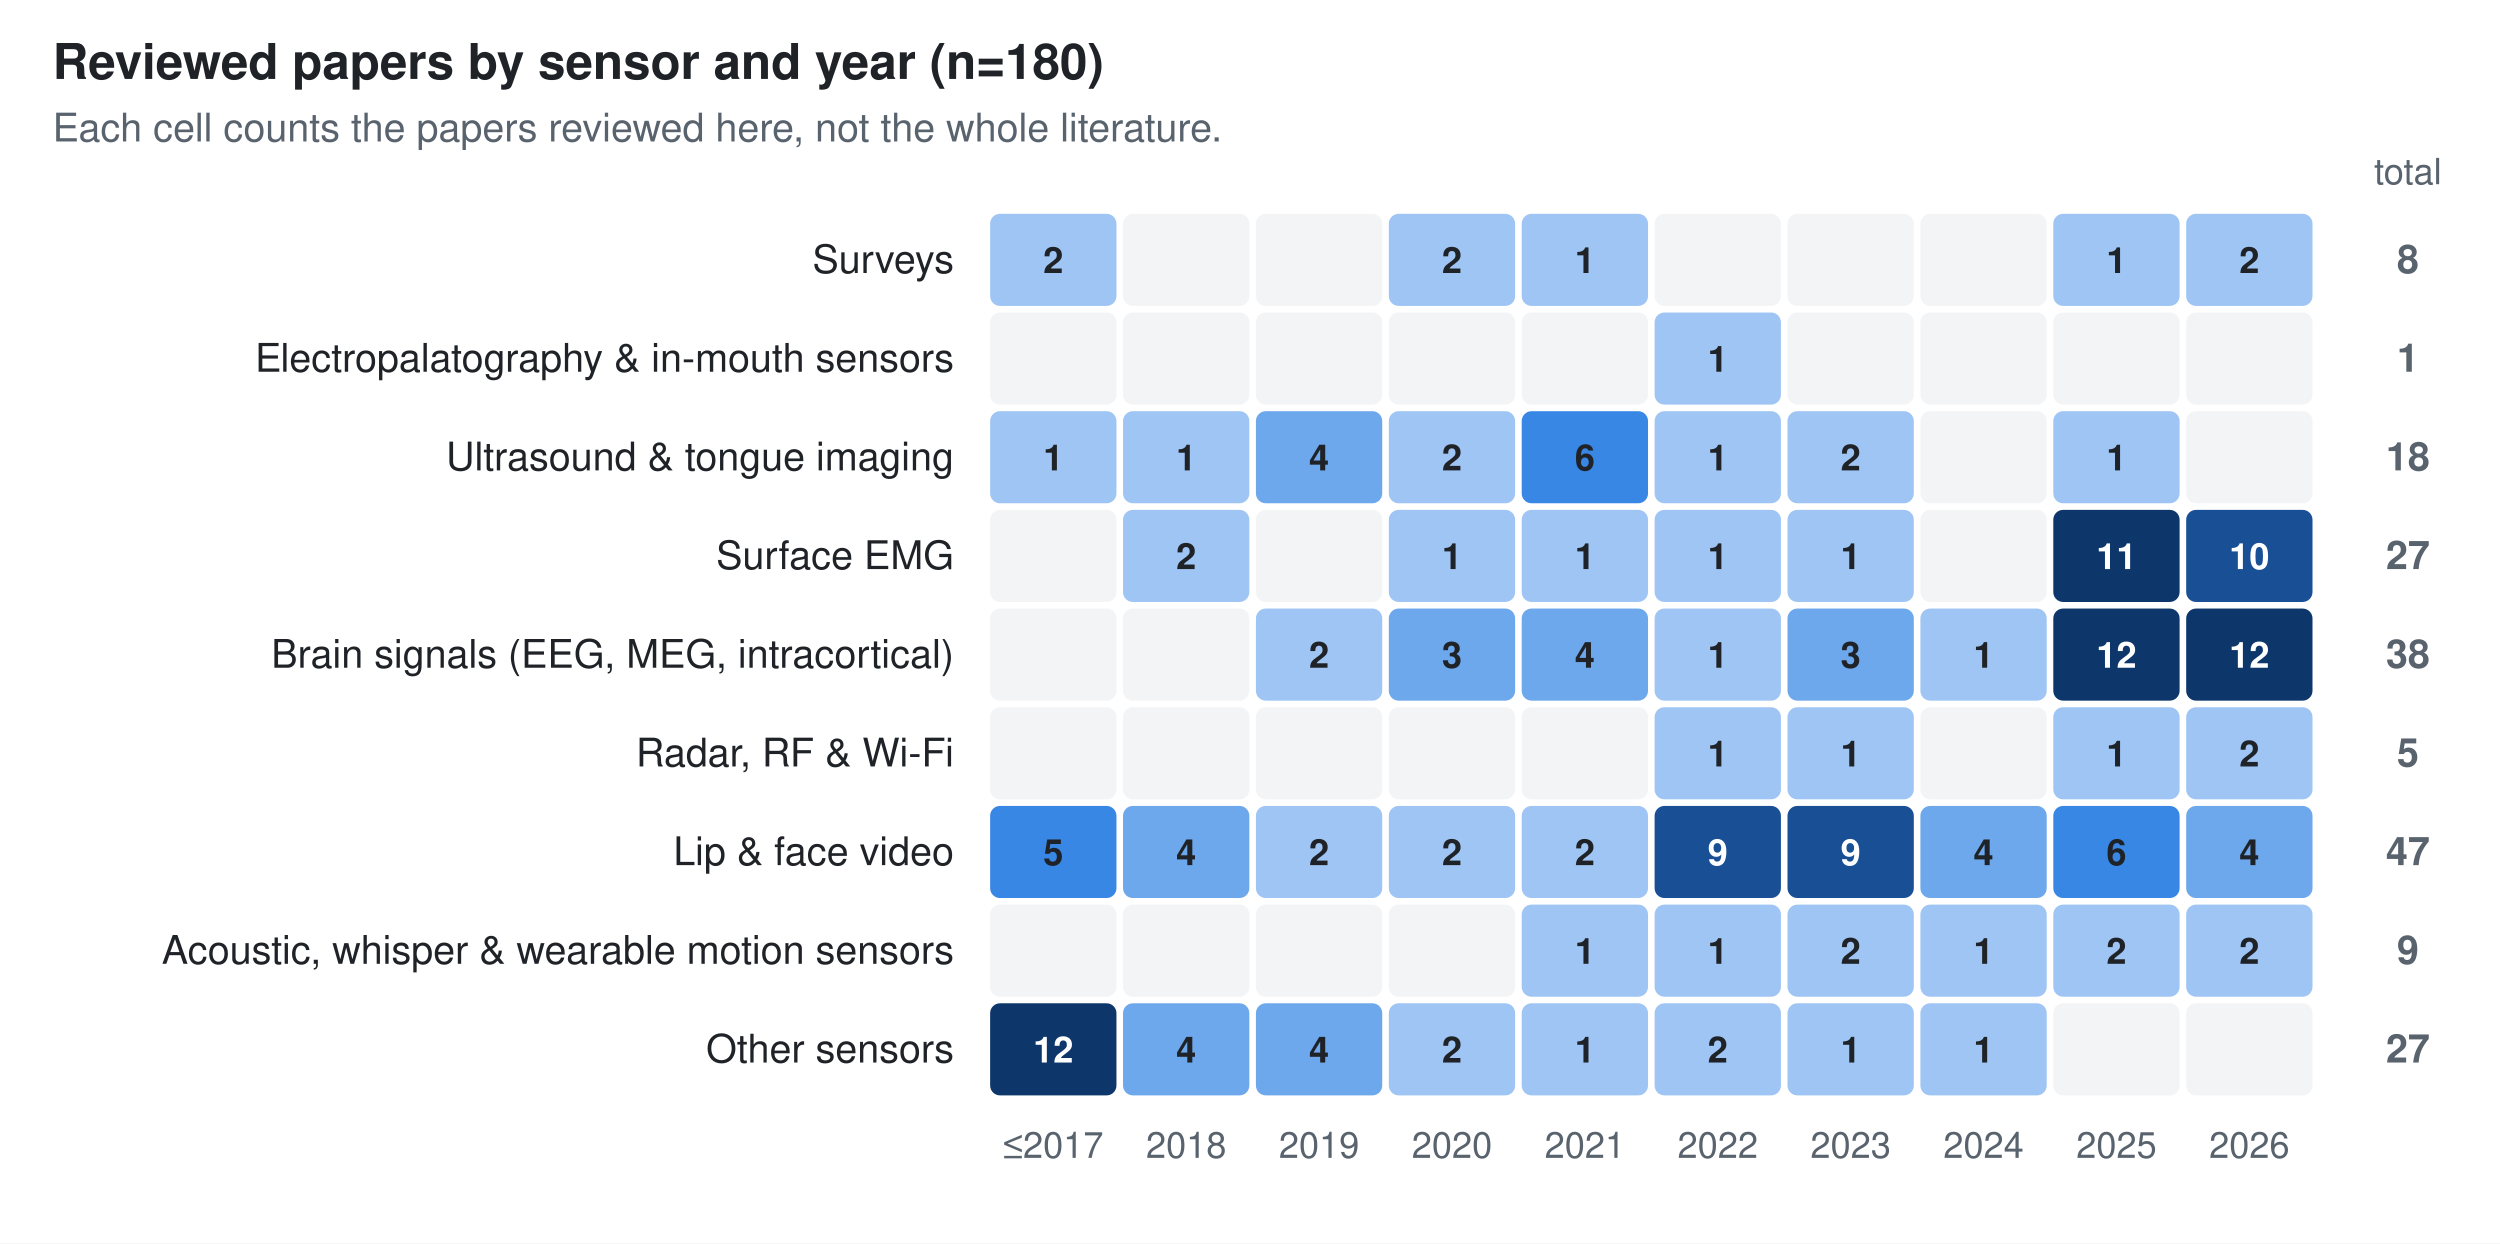
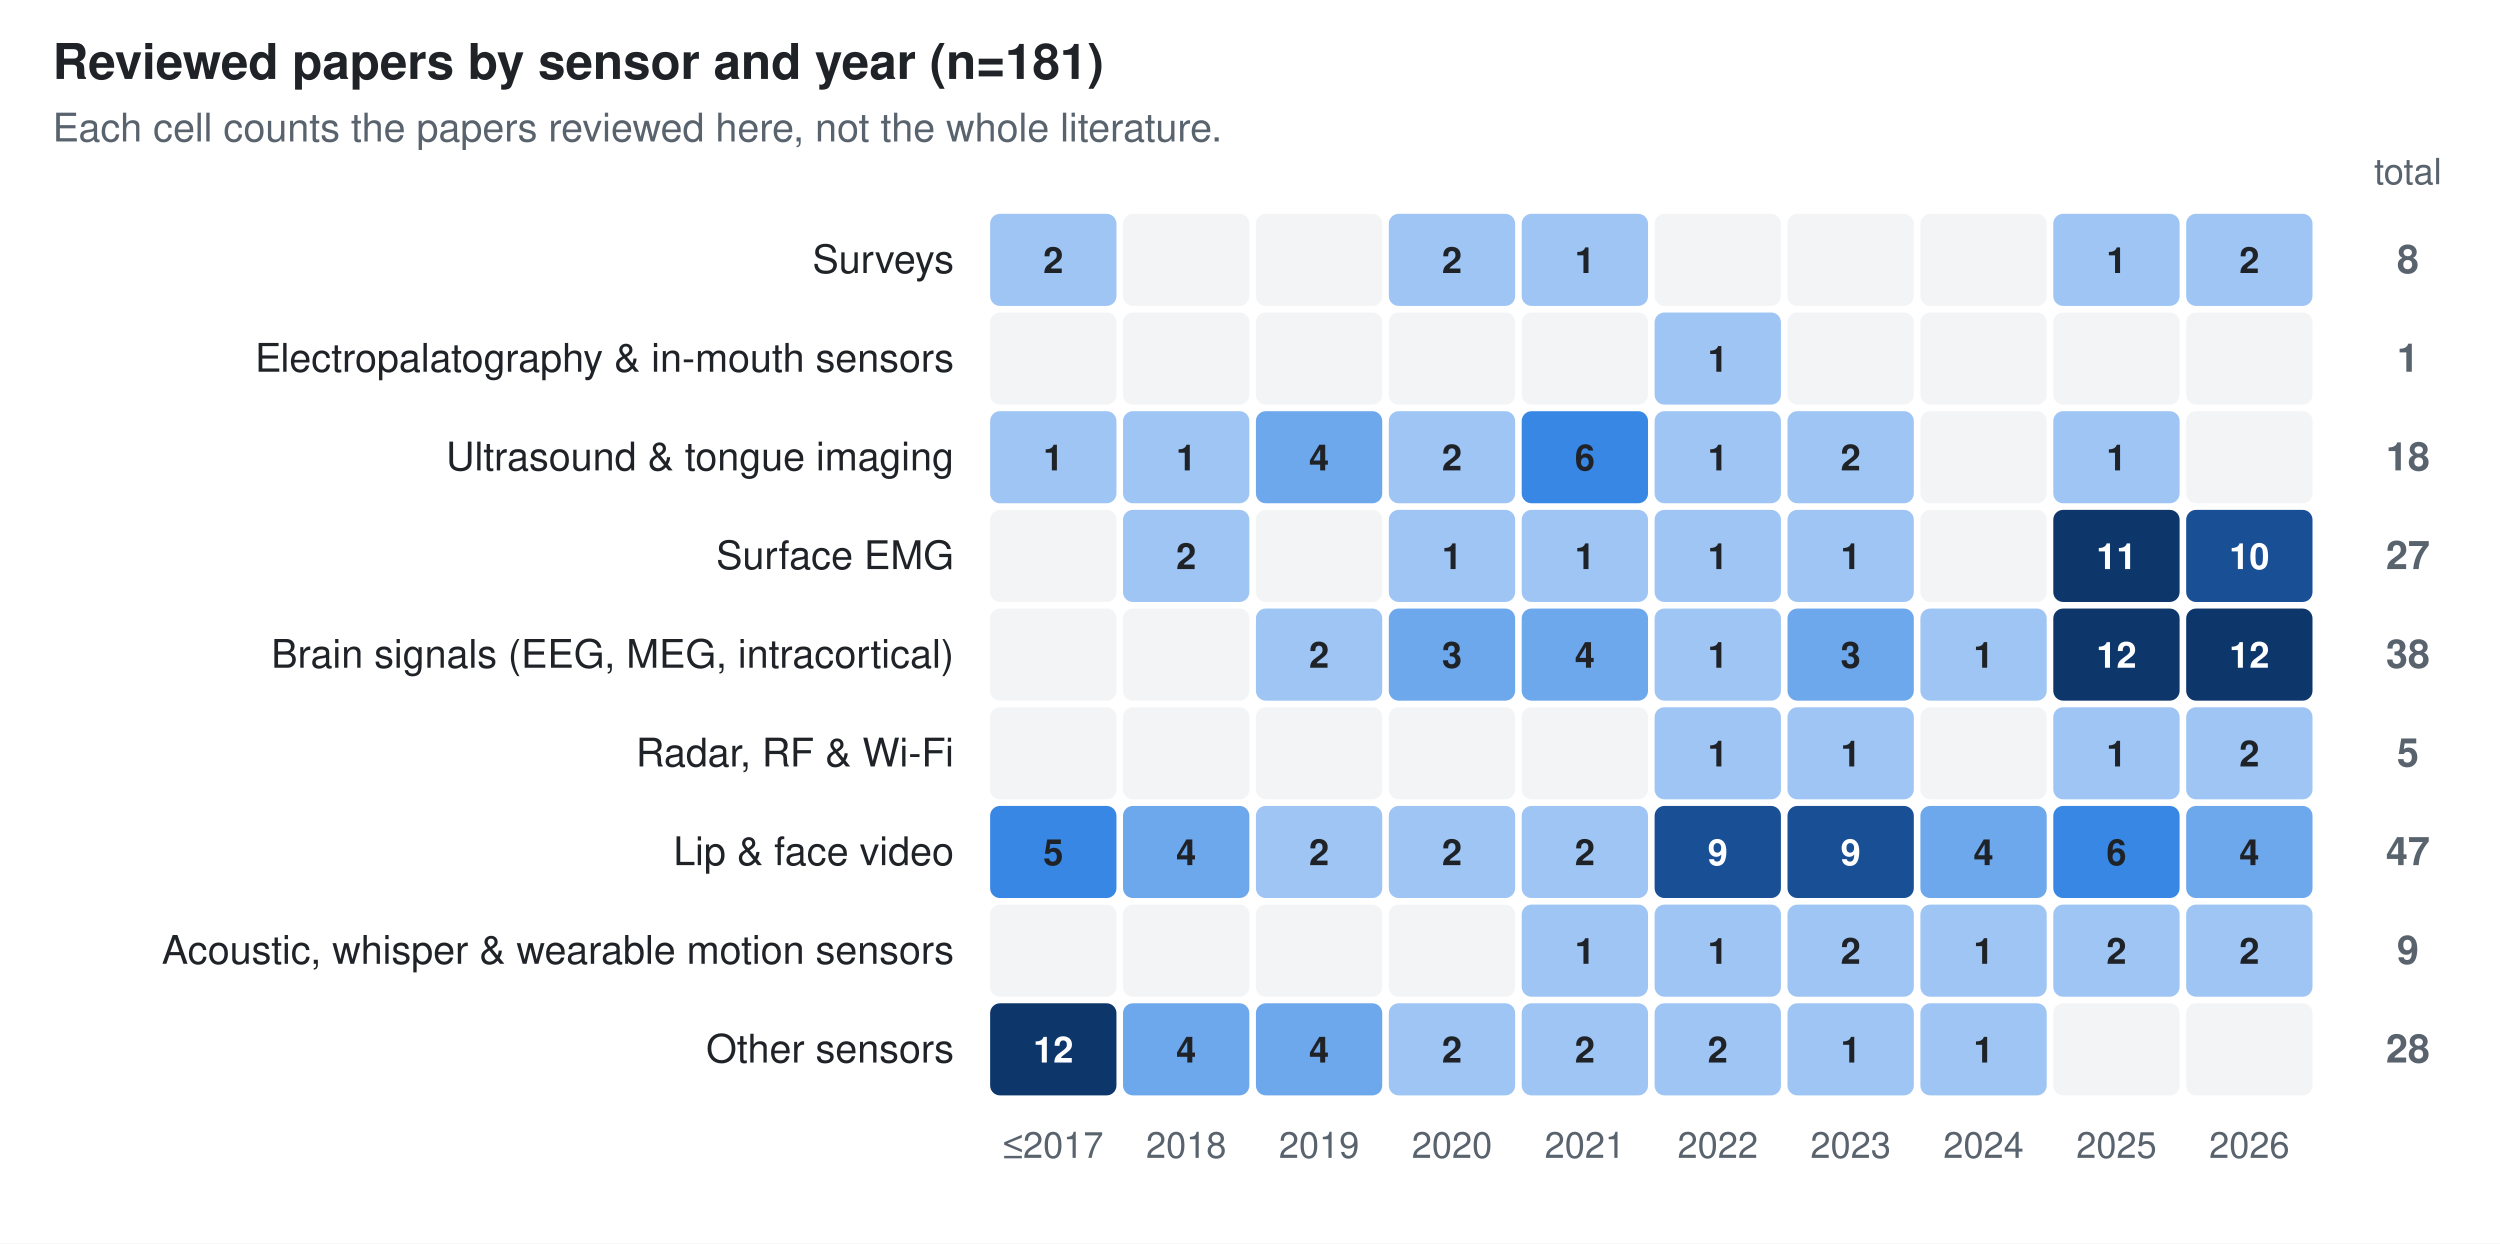
- <svg xmlns="http://www.w3.org/2000/svg" width="760" height="378" viewBox="0 0 760 378" font-family="-apple-system, BlinkMacSystemFont, 'Segoe UI', Helvetica, Arial, sans-serif" role="img" aria-label="Reviewed papers by sensor and year (n=180)">
+ <svg xmlns="http://www.w3.org/2000/svg" width="760" height="378" viewBox="0 0 760 378" font-family="-apple-system, BlinkMacSystemFont, 'Segoe UI', Helvetica, Arial, sans-serif" role="img" aria-label="Reviewed papers by sensor and year (n=181)">
  <rect width="760" height="378" fill="#ffffff" />
-   <text x="16.0" y="24.0" font-size="15" fill="#1f2328" text-anchor="start" font-weight="600">Reviewed papers by sensor and year (n=180)</text>
+   <text x="16.0" y="24.0" font-size="15" fill="#1f2328" text-anchor="start" font-weight="600">Reviewed papers by sensor and year (n=181)</text>
  <text x="16.0" y="43.0" font-size="12" fill="#59636e" text-anchor="start">Each cell counts the papers reviewed here, not the whole literature.</text>
  <text x="320.2" y="352.0" font-size="11" fill="#59636e" text-anchor="middle">≤2017</text>
  <text x="360.6" y="352.0" font-size="11" fill="#59636e" text-anchor="middle">2018</text>
  <text x="401.0" y="352.0" font-size="11" fill="#59636e" text-anchor="middle">2019</text>
  <text x="441.4" y="352.0" font-size="11" fill="#59636e" text-anchor="middle">2020</text>
  <text x="481.8" y="352.0" font-size="11" fill="#59636e" text-anchor="middle">2021</text>
  <text x="522.2" y="352.0" font-size="11" fill="#59636e" text-anchor="middle">2022</text>
  <text x="562.6" y="352.0" font-size="11" fill="#59636e" text-anchor="middle">2023</text>
  <text x="603.0" y="352.0" font-size="11" fill="#59636e" text-anchor="middle">2024</text>
  <text x="643.4" y="352.0" font-size="11" fill="#59636e" text-anchor="middle">2025</text>
  <text x="683.8" y="352.0" font-size="11" fill="#59636e" text-anchor="middle">2026</text>
  <text x="732.0" y="56.0" font-size="11" fill="#59636e" text-anchor="middle">total</text>
  <text x="290.0" y="83.0" font-size="12" fill="#1f2328" text-anchor="end">Surveys</text>
  <rect x="301.0" y="65.0" width="38.4" height="28.0" rx="3" fill="#9ec5f4" />
  <text x="320.2" y="83.0" font-size="11" fill="#1f2328" text-anchor="middle" font-weight="600">2</text>
  <rect x="341.4" y="65.0" width="38.4" height="28.0" rx="3" fill="#f3f4f6" />
  <rect x="381.8" y="65.0" width="38.4" height="28.0" rx="3" fill="#f3f4f6" />
  <rect x="422.2" y="65.0" width="38.4" height="28.0" rx="3" fill="#9ec5f4" />
  <text x="441.4" y="83.0" font-size="11" fill="#1f2328" text-anchor="middle" font-weight="600">2</text>
  <rect x="462.6" y="65.0" width="38.4" height="28.0" rx="3" fill="#9ec5f4" />
  <text x="481.8" y="83.0" font-size="11" fill="#1f2328" text-anchor="middle" font-weight="600">1</text>
  <rect x="503.0" y="65.0" width="38.4" height="28.0" rx="3" fill="#f3f4f6" />
  <rect x="543.4" y="65.0" width="38.4" height="28.0" rx="3" fill="#f3f4f6" />
  <rect x="583.8" y="65.0" width="38.4" height="28.0" rx="3" fill="#f3f4f6" />
  <rect x="624.2" y="65.0" width="38.4" height="28.0" rx="3" fill="#9ec5f4" />
  <text x="643.4" y="83.0" font-size="11" fill="#1f2328" text-anchor="middle" font-weight="600">1</text>
  <rect x="664.6" y="65.0" width="38.4" height="28.0" rx="3" fill="#9ec5f4" />
  <text x="683.8" y="83.0" font-size="11" fill="#1f2328" text-anchor="middle" font-weight="600">2</text>
  <text x="732.0" y="83.0" font-size="12" fill="#59636e" text-anchor="middle" font-weight="600">8</text>
  <text x="290.0" y="113.0" font-size="12" fill="#1f2328" text-anchor="end">Electropalatography &amp; in-mouth sensors</text>
  <rect x="301.0" y="95.0" width="38.4" height="28.0" rx="3" fill="#f3f4f6" />
  <rect x="341.4" y="95.0" width="38.4" height="28.0" rx="3" fill="#f3f4f6" />
  <rect x="381.8" y="95.0" width="38.4" height="28.0" rx="3" fill="#f3f4f6" />
  <rect x="422.2" y="95.0" width="38.4" height="28.0" rx="3" fill="#f3f4f6" />
  <rect x="462.6" y="95.0" width="38.4" height="28.0" rx="3" fill="#f3f4f6" />
  <rect x="503.0" y="95.0" width="38.4" height="28.0" rx="3" fill="#9ec5f4" />
  <text x="522.2" y="113.0" font-size="11" fill="#1f2328" text-anchor="middle" font-weight="600">1</text>
  <rect x="543.4" y="95.0" width="38.4" height="28.0" rx="3" fill="#f3f4f6" />
  <rect x="583.8" y="95.0" width="38.4" height="28.0" rx="3" fill="#f3f4f6" />
  <rect x="624.2" y="95.0" width="38.4" height="28.0" rx="3" fill="#f3f4f6" />
  <rect x="664.6" y="95.0" width="38.4" height="28.0" rx="3" fill="#f3f4f6" />
  <text x="732.0" y="113.0" font-size="12" fill="#59636e" text-anchor="middle" font-weight="600">1</text>
  <text x="290.0" y="143.0" font-size="12" fill="#1f2328" text-anchor="end">Ultrasound &amp; tongue imaging</text>
  <rect x="301.0" y="125.0" width="38.4" height="28.0" rx="3" fill="#9ec5f4" />
  <text x="320.2" y="143.0" font-size="11" fill="#1f2328" text-anchor="middle" font-weight="600">1</text>
  <rect x="341.4" y="125.0" width="38.4" height="28.0" rx="3" fill="#9ec5f4" />
  <text x="360.6" y="143.0" font-size="11" fill="#1f2328" text-anchor="middle" font-weight="600">1</text>
  <rect x="381.8" y="125.0" width="38.4" height="28.0" rx="3" fill="#6da7ec" />
  <text x="401.0" y="143.0" font-size="11" fill="#1f2328" text-anchor="middle" font-weight="600">4</text>
  <rect x="422.2" y="125.0" width="38.4" height="28.0" rx="3" fill="#9ec5f4" />
  <text x="441.4" y="143.0" font-size="11" fill="#1f2328" text-anchor="middle" font-weight="600">2</text>
  <rect x="462.6" y="125.0" width="38.4" height="28.0" rx="3" fill="#3987e5" />
  <text x="481.8" y="143.0" font-size="11" fill="#1f2328" text-anchor="middle" font-weight="600">6</text>
  <rect x="503.0" y="125.0" width="38.4" height="28.0" rx="3" fill="#9ec5f4" />
  <text x="522.2" y="143.0" font-size="11" fill="#1f2328" text-anchor="middle" font-weight="600">1</text>
  <rect x="543.4" y="125.0" width="38.4" height="28.0" rx="3" fill="#9ec5f4" />
  <text x="562.6" y="143.0" font-size="11" fill="#1f2328" text-anchor="middle" font-weight="600">2</text>
  <rect x="583.8" y="125.0" width="38.4" height="28.0" rx="3" fill="#f3f4f6" />
  <rect x="624.2" y="125.0" width="38.4" height="28.0" rx="3" fill="#9ec5f4" />
  <text x="643.4" y="143.0" font-size="11" fill="#1f2328" text-anchor="middle" font-weight="600">1</text>
  <rect x="664.6" y="125.0" width="38.4" height="28.0" rx="3" fill="#f3f4f6" />
  <text x="732.0" y="143.0" font-size="12" fill="#59636e" text-anchor="middle" font-weight="600">18</text>
  <text x="290.0" y="173.0" font-size="12" fill="#1f2328" text-anchor="end">Surface EMG</text>
  <rect x="301.0" y="155.0" width="38.4" height="28.0" rx="3" fill="#f3f4f6" />
  <rect x="341.4" y="155.0" width="38.4" height="28.0" rx="3" fill="#9ec5f4" />
  <text x="360.6" y="173.0" font-size="11" fill="#1f2328" text-anchor="middle" font-weight="600">2</text>
  <rect x="381.8" y="155.0" width="38.4" height="28.0" rx="3" fill="#f3f4f6" />
  <rect x="422.2" y="155.0" width="38.4" height="28.0" rx="3" fill="#9ec5f4" />
  <text x="441.4" y="173.0" font-size="11" fill="#1f2328" text-anchor="middle" font-weight="600">1</text>
  <rect x="462.6" y="155.0" width="38.4" height="28.0" rx="3" fill="#9ec5f4" />
  <text x="481.8" y="173.0" font-size="11" fill="#1f2328" text-anchor="middle" font-weight="600">1</text>
  <rect x="503.0" y="155.0" width="38.4" height="28.0" rx="3" fill="#9ec5f4" />
  <text x="522.2" y="173.0" font-size="11" fill="#1f2328" text-anchor="middle" font-weight="600">1</text>
  <rect x="543.4" y="155.0" width="38.4" height="28.0" rx="3" fill="#9ec5f4" />
  <text x="562.6" y="173.0" font-size="11" fill="#1f2328" text-anchor="middle" font-weight="600">1</text>
  <rect x="583.8" y="155.0" width="38.4" height="28.0" rx="3" fill="#f3f4f6" />
  <rect x="624.2" y="155.0" width="38.4" height="28.0" rx="3" fill="#0d366b" />
  <text x="643.4" y="173.0" font-size="11" fill="#ffffff" text-anchor="middle" font-weight="600">11</text>
  <rect x="664.6" y="155.0" width="38.4" height="28.0" rx="3" fill="#184f95" />
  <text x="683.8" y="173.0" font-size="11" fill="#ffffff" text-anchor="middle" font-weight="600">10</text>
  <text x="732.0" y="173.0" font-size="12" fill="#59636e" text-anchor="middle" font-weight="600">27</text>
  <text x="290.0" y="203.0" font-size="12" fill="#1f2328" text-anchor="end">Brain signals (EEG, MEG, intracortical)</text>
  <rect x="301.0" y="185.0" width="38.4" height="28.0" rx="3" fill="#f3f4f6" />
  <rect x="341.4" y="185.0" width="38.4" height="28.0" rx="3" fill="#f3f4f6" />
  <rect x="381.8" y="185.0" width="38.4" height="28.0" rx="3" fill="#9ec5f4" />
  <text x="401.0" y="203.0" font-size="11" fill="#1f2328" text-anchor="middle" font-weight="600">2</text>
  <rect x="422.2" y="185.0" width="38.4" height="28.0" rx="3" fill="#6da7ec" />
  <text x="441.4" y="203.0" font-size="11" fill="#1f2328" text-anchor="middle" font-weight="600">3</text>
  <rect x="462.6" y="185.0" width="38.4" height="28.0" rx="3" fill="#6da7ec" />
  <text x="481.8" y="203.0" font-size="11" fill="#1f2328" text-anchor="middle" font-weight="600">4</text>
  <rect x="503.0" y="185.0" width="38.4" height="28.0" rx="3" fill="#9ec5f4" />
  <text x="522.2" y="203.0" font-size="11" fill="#1f2328" text-anchor="middle" font-weight="600">1</text>
  <rect x="543.4" y="185.0" width="38.4" height="28.0" rx="3" fill="#6da7ec" />
  <text x="562.6" y="203.0" font-size="11" fill="#1f2328" text-anchor="middle" font-weight="600">3</text>
  <rect x="583.8" y="185.0" width="38.4" height="28.0" rx="3" fill="#9ec5f4" />
  <text x="603.0" y="203.0" font-size="11" fill="#1f2328" text-anchor="middle" font-weight="600">1</text>
  <rect x="624.2" y="185.0" width="38.4" height="28.0" rx="3" fill="#0d366b" />
  <text x="643.4" y="203.0" font-size="11" fill="#ffffff" text-anchor="middle" font-weight="600">12</text>
  <rect x="664.6" y="185.0" width="38.4" height="28.0" rx="3" fill="#0d366b" />
  <text x="683.8" y="203.0" font-size="11" fill="#ffffff" text-anchor="middle" font-weight="600">12</text>
  <text x="732.0" y="203.0" font-size="12" fill="#59636e" text-anchor="middle" font-weight="600">38</text>
  <text x="290.0" y="233.0" font-size="12" fill="#1f2328" text-anchor="end">Radar, RF &amp; Wi-Fi</text>
  <rect x="301.0" y="215.0" width="38.4" height="28.0" rx="3" fill="#f3f4f6" />
  <rect x="341.4" y="215.0" width="38.4" height="28.0" rx="3" fill="#f3f4f6" />
  <rect x="381.8" y="215.0" width="38.4" height="28.0" rx="3" fill="#f3f4f6" />
  <rect x="422.2" y="215.0" width="38.4" height="28.0" rx="3" fill="#f3f4f6" />
  <rect x="462.6" y="215.0" width="38.4" height="28.0" rx="3" fill="#f3f4f6" />
  <rect x="503.0" y="215.0" width="38.4" height="28.0" rx="3" fill="#9ec5f4" />
  <text x="522.2" y="233.0" font-size="11" fill="#1f2328" text-anchor="middle" font-weight="600">1</text>
  <rect x="543.4" y="215.0" width="38.4" height="28.0" rx="3" fill="#9ec5f4" />
  <text x="562.6" y="233.0" font-size="11" fill="#1f2328" text-anchor="middle" font-weight="600">1</text>
  <rect x="583.8" y="215.0" width="38.4" height="28.0" rx="3" fill="#f3f4f6" />
  <rect x="624.2" y="215.0" width="38.4" height="28.0" rx="3" fill="#9ec5f4" />
  <text x="643.4" y="233.0" font-size="11" fill="#1f2328" text-anchor="middle" font-weight="600">1</text>
  <rect x="664.6" y="215.0" width="38.4" height="28.0" rx="3" fill="#9ec5f4" />
  <text x="683.8" y="233.0" font-size="11" fill="#1f2328" text-anchor="middle" font-weight="600">2</text>
  <text x="732.0" y="233.0" font-size="12" fill="#59636e" text-anchor="middle" font-weight="600">5</text>
  <text x="290.0" y="263.0" font-size="12" fill="#1f2328" text-anchor="end">Lip &amp; face video</text>
  <rect x="301.0" y="245.0" width="38.4" height="28.0" rx="3" fill="#3987e5" />
  <text x="320.2" y="263.0" font-size="11" fill="#1f2328" text-anchor="middle" font-weight="600">5</text>
  <rect x="341.4" y="245.0" width="38.4" height="28.0" rx="3" fill="#6da7ec" />
  <text x="360.6" y="263.0" font-size="11" fill="#1f2328" text-anchor="middle" font-weight="600">4</text>
  <rect x="381.8" y="245.0" width="38.4" height="28.0" rx="3" fill="#9ec5f4" />
  <text x="401.0" y="263.0" font-size="11" fill="#1f2328" text-anchor="middle" font-weight="600">2</text>
  <rect x="422.2" y="245.0" width="38.4" height="28.0" rx="3" fill="#9ec5f4" />
  <text x="441.4" y="263.0" font-size="11" fill="#1f2328" text-anchor="middle" font-weight="600">2</text>
  <rect x="462.6" y="245.0" width="38.4" height="28.0" rx="3" fill="#9ec5f4" />
  <text x="481.8" y="263.0" font-size="11" fill="#1f2328" text-anchor="middle" font-weight="600">2</text>
  <rect x="503.0" y="245.0" width="38.4" height="28.0" rx="3" fill="#184f95" />
  <text x="522.2" y="263.0" font-size="11" fill="#ffffff" text-anchor="middle" font-weight="600">9</text>
  <rect x="543.4" y="245.0" width="38.4" height="28.0" rx="3" fill="#184f95" />
  <text x="562.6" y="263.0" font-size="11" fill="#ffffff" text-anchor="middle" font-weight="600">9</text>
  <rect x="583.8" y="245.0" width="38.4" height="28.0" rx="3" fill="#6da7ec" />
  <text x="603.0" y="263.0" font-size="11" fill="#1f2328" text-anchor="middle" font-weight="600">4</text>
  <rect x="624.2" y="245.0" width="38.4" height="28.0" rx="3" fill="#3987e5" />
  <text x="643.4" y="263.0" font-size="11" fill="#1f2328" text-anchor="middle" font-weight="600">6</text>
  <rect x="664.6" y="245.0" width="38.4" height="28.0" rx="3" fill="#6da7ec" />
  <text x="683.8" y="263.0" font-size="11" fill="#1f2328" text-anchor="middle" font-weight="600">4</text>
  <text x="732.0" y="263.0" font-size="12" fill="#59636e" text-anchor="middle" font-weight="600">47</text>
  <text x="290.0" y="293.0" font-size="12" fill="#1f2328" text-anchor="end">Acoustic, whisper &amp; wearable motion sensors</text>
  <rect x="301.0" y="275.0" width="38.4" height="28.0" rx="3" fill="#f3f4f6" />
  <rect x="341.4" y="275.0" width="38.4" height="28.0" rx="3" fill="#f3f4f6" />
  <rect x="381.8" y="275.0" width="38.4" height="28.0" rx="3" fill="#f3f4f6" />
  <rect x="422.2" y="275.0" width="38.4" height="28.0" rx="3" fill="#f3f4f6" />
  <rect x="462.6" y="275.0" width="38.4" height="28.0" rx="3" fill="#9ec5f4" />
  <text x="481.8" y="293.0" font-size="11" fill="#1f2328" text-anchor="middle" font-weight="600">1</text>
  <rect x="503.0" y="275.0" width="38.4" height="28.0" rx="3" fill="#9ec5f4" />
  <text x="522.2" y="293.0" font-size="11" fill="#1f2328" text-anchor="middle" font-weight="600">1</text>
  <rect x="543.4" y="275.0" width="38.4" height="28.0" rx="3" fill="#9ec5f4" />
  <text x="562.6" y="293.0" font-size="11" fill="#1f2328" text-anchor="middle" font-weight="600">2</text>
  <rect x="583.8" y="275.0" width="38.4" height="28.0" rx="3" fill="#9ec5f4" />
  <text x="603.0" y="293.0" font-size="11" fill="#1f2328" text-anchor="middle" font-weight="600">1</text>
  <rect x="624.2" y="275.0" width="38.4" height="28.0" rx="3" fill="#9ec5f4" />
  <text x="643.4" y="293.0" font-size="11" fill="#1f2328" text-anchor="middle" font-weight="600">2</text>
  <rect x="664.6" y="275.0" width="38.4" height="28.0" rx="3" fill="#9ec5f4" />
  <text x="683.8" y="293.0" font-size="11" fill="#1f2328" text-anchor="middle" font-weight="600">2</text>
  <text x="732.0" y="293.0" font-size="12" fill="#59636e" text-anchor="middle" font-weight="600">9</text>
  <text x="290.0" y="323.0" font-size="12" fill="#1f2328" text-anchor="end">Other sensors</text>
  <rect x="301.0" y="305.0" width="38.4" height="28.0" rx="3" fill="#0d366b" />
  <text x="320.2" y="323.0" font-size="11" fill="#ffffff" text-anchor="middle" font-weight="600">12</text>
  <rect x="341.4" y="305.0" width="38.4" height="28.0" rx="3" fill="#6da7ec" />
  <text x="360.6" y="323.0" font-size="11" fill="#1f2328" text-anchor="middle" font-weight="600">4</text>
  <rect x="381.8" y="305.0" width="38.4" height="28.0" rx="3" fill="#6da7ec" />
  <text x="401.0" y="323.0" font-size="11" fill="#1f2328" text-anchor="middle" font-weight="600">4</text>
  <rect x="422.2" y="305.0" width="38.4" height="28.0" rx="3" fill="#9ec5f4" />
  <text x="441.4" y="323.0" font-size="11" fill="#1f2328" text-anchor="middle" font-weight="600">2</text>
  <rect x="462.6" y="305.0" width="38.4" height="28.0" rx="3" fill="#9ec5f4" />
-   <text x="481.8" y="323.0" font-size="11" fill="#1f2328" text-anchor="middle" font-weight="600">1</text>
+   <text x="481.8" y="323.0" font-size="11" fill="#1f2328" text-anchor="middle" font-weight="600">2</text>
  <rect x="503.0" y="305.0" width="38.4" height="28.0" rx="3" fill="#9ec5f4" />
  <text x="522.2" y="323.0" font-size="11" fill="#1f2328" text-anchor="middle" font-weight="600">2</text>
  <rect x="543.4" y="305.0" width="38.4" height="28.0" rx="3" fill="#9ec5f4" />
  <text x="562.6" y="323.0" font-size="11" fill="#1f2328" text-anchor="middle" font-weight="600">1</text>
  <rect x="583.8" y="305.0" width="38.4" height="28.0" rx="3" fill="#9ec5f4" />
  <text x="603.0" y="323.0" font-size="11" fill="#1f2328" text-anchor="middle" font-weight="600">1</text>
  <rect x="624.2" y="305.0" width="38.4" height="28.0" rx="3" fill="#f3f4f6" />
  <rect x="664.6" y="305.0" width="38.4" height="28.0" rx="3" fill="#f3f4f6" />
-   <text x="732.0" y="323.0" font-size="12" fill="#59636e" text-anchor="middle" font-weight="600">27</text>
+   <text x="732.0" y="323.0" font-size="12" fill="#59636e" text-anchor="middle" font-weight="600">28</text>
</svg>
